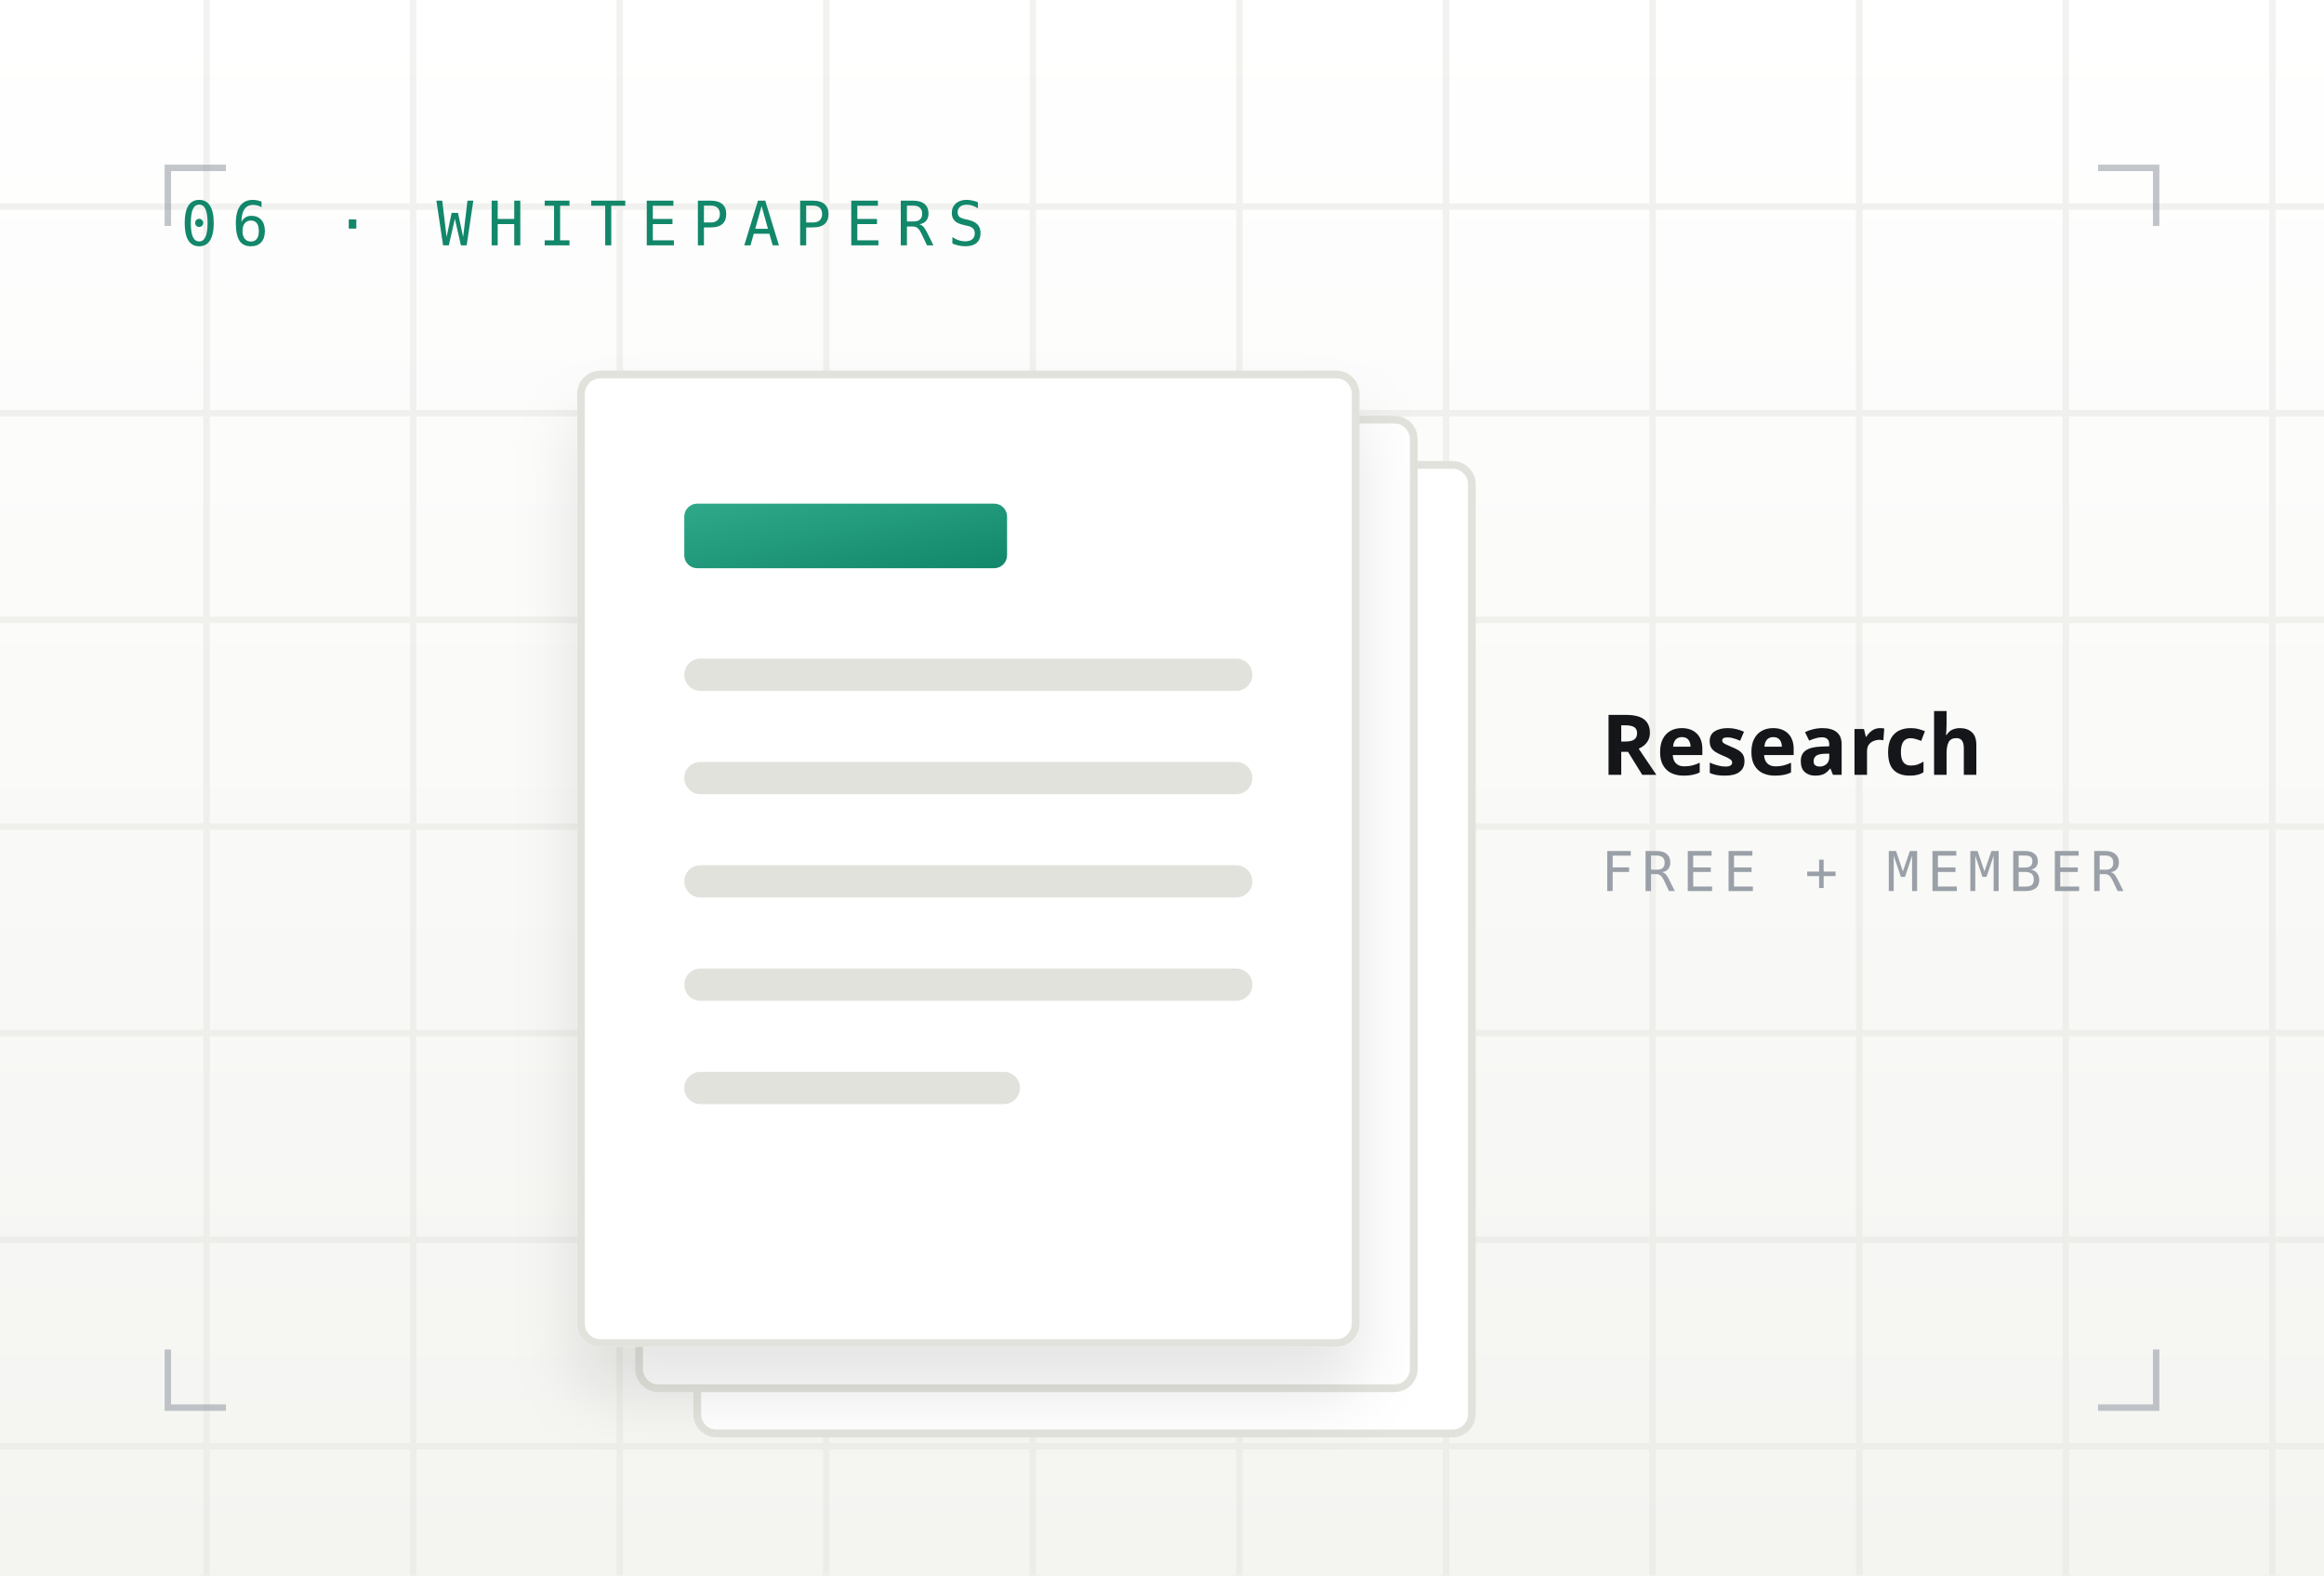
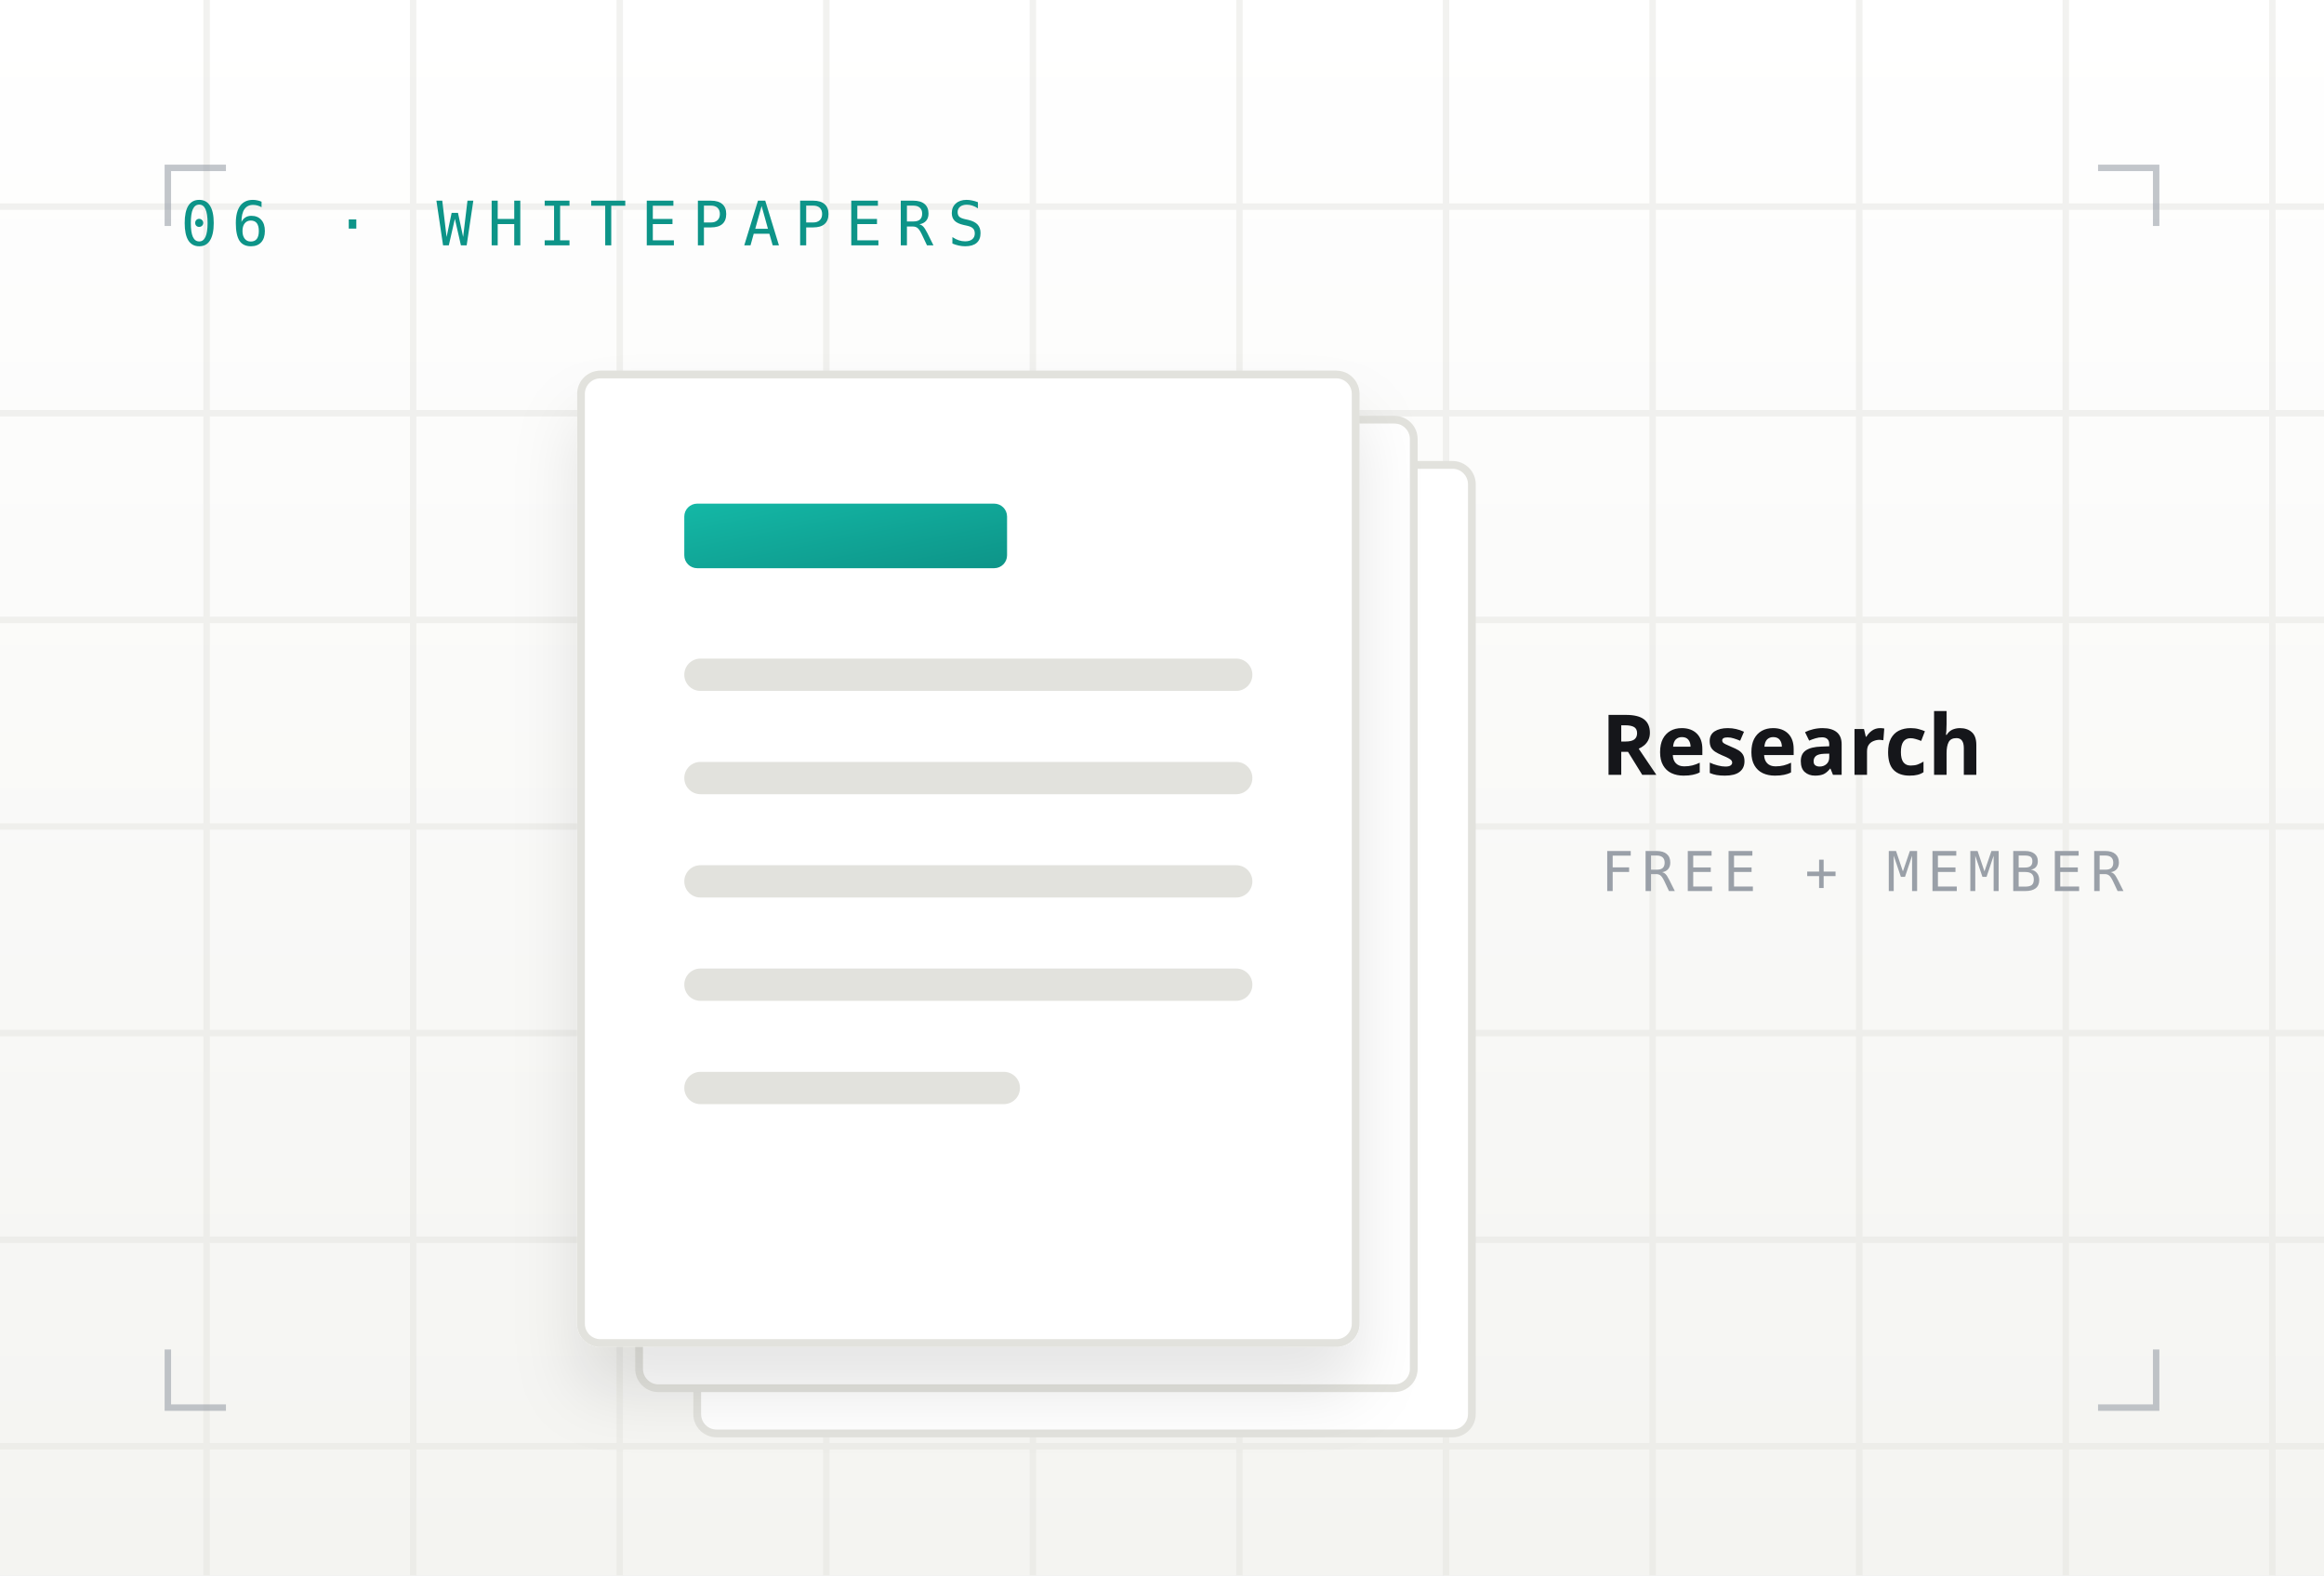
<svg xmlns="http://www.w3.org/2000/svg" viewBox="0 0 360 244" font-family="'Manrope','Segoe UI',system-ui,sans-serif">
  <defs>
    <linearGradient id="pg" x1="0" y1="0" x2="0" y2="1">
      <stop offset="0" stop-color="#FFFFFF" />
      <stop offset="1" stop-color="#F4F4F1" />
    </linearGradient>
    <linearGradient id="acc" x1="0" y1="0" x2="1" y2="1">
-       <stop offset="0" stop-color="#2FA98A" />
-       <stop offset="1" stop-color="#12876A" />
+       <stop offset="0" stop-color="#14b8a6" />
+       <stop offset="1" stop-color="#0d9488" />
    </linearGradient>
    <radialGradient id="halo" cx="0.5" cy="0.5" r="0.5">
-       <stop offset="0" stop-color="#12876A" stop-opacity="0.16" />
-       <stop offset="1" stop-color="#12876A" stop-opacity="0" />
+       <stop offset="0" stop-color="#0d9488" stop-opacity="0.16" />
+       <stop offset="1" stop-color="#0d9488" stop-opacity="0" />
    </radialGradient>
    <filter id="sh" x="-30%" y="-30%" width="160%" height="160%">
      <feGaussianBlur in="SourceAlpha" stdDeviation="5" />
      <feOffset dy="7" />
      <feComponentTransfer>
        <feFuncA type="linear" slope="0.10" />
      </feComponentTransfer>
      <feMerge>
        <feMergeNode />
        <feMergeNode in="SourceGraphic" />
      </feMerge>
    </filter>
  </defs>
  <rect width="360" height="244" fill="url(#pg)" />
  <g stroke="#E2E2DD" stroke-width="1" opacity="0.45">
    <line x1="32" y1="0" x2="32" y2="244" />
    <line x1="64" y1="0" x2="64" y2="244" />
    <line x1="96" y1="0" x2="96" y2="244" />
    <line x1="128" y1="0" x2="128" y2="244" />
    <line x1="160" y1="0" x2="160" y2="244" />
    <line x1="192" y1="0" x2="192" y2="244" />
    <line x1="224" y1="0" x2="224" y2="244" />
    <line x1="256" y1="0" x2="256" y2="244" />
    <line x1="288" y1="0" x2="288" y2="244" />
    <line x1="320" y1="0" x2="320" y2="244" />
    <line x1="352" y1="0" x2="352" y2="244" />
    <line x1="0" y1="32" x2="360" y2="32" />
    <line x1="0" y1="64" x2="360" y2="64" />
    <line x1="0" y1="96" x2="360" y2="96" />
    <line x1="0" y1="128" x2="360" y2="128" />
    <line x1="0" y1="160" x2="360" y2="160" />
    <line x1="0" y1="192" x2="360" y2="192" />
    <line x1="0" y1="224" x2="360" y2="224" />
  </g>
  <g stroke="#9AA0A8" stroke-width="1" opacity="0.6" fill="none">
    <path d="M26 35 V26 H35" />
    <path d="M325 26 H334 V35" />
    <path d="M26 209 V218 H35" />
    <path d="M334 209 V218 H325" />
  </g>
-   <text x="28" y="38" font-family="'JetBrains Mono','SFMono-Regular',ui-monospace,monospace" font-size="9.5" letter-spacing="2.2" fill="#12876A">06 · WHITEPAPERS</text>
+   <text x="28" y="38" font-family="'JetBrains Mono','SFMono-Regular',ui-monospace,monospace" font-size="9.5" letter-spacing="2.2" fill="#0d9488">06 · WHITEPAPERS</text>
  <rect x="108" y="72" width="120" height="150" rx="3" fill="#FFFFFF" stroke="#E2E2DD" stroke-width="1.2" />
  <rect x="99" y="65" width="120" height="150" rx="3" fill="#FFFFFF" stroke="#E2E2DD" stroke-width="1.2" />
  <rect x="90" y="58" width="120" height="150" rx="3" fill="#FFFFFF" stroke="#E2E2DD" stroke-width="1.2" filter="url(#sh)" />
  <rect x="106" y="78" width="50" height="10" rx="2" fill="url(#acc)" />
  <rect x="106" y="102" width="88" height="5" rx="2.5" fill="#E2E2DD" />
  <rect x="106" y="118" width="88" height="5" rx="2.5" fill="#E2E2DD" />
  <rect x="106" y="134" width="88" height="5" rx="2.5" fill="#E2E2DD" />
  <rect x="106" y="150" width="88" height="5" rx="2.5" fill="#E2E2DD" />
  <rect x="106" y="166" width="52" height="5" rx="2.5" fill="#E2E2DD" />
  <text x="248" y="120" font-family="'Manrope','Segoe UI',system-ui,sans-serif" font-size="13" font-weight="600" fill="#15161A">Research</text>
  <text x="248" y="138" font-family="'JetBrains Mono','SFMono-Regular',ui-monospace,monospace" font-size="8.5" letter-spacing="1.2" fill="#9AA0A8">FREE + MEMBER</text>
</svg>
